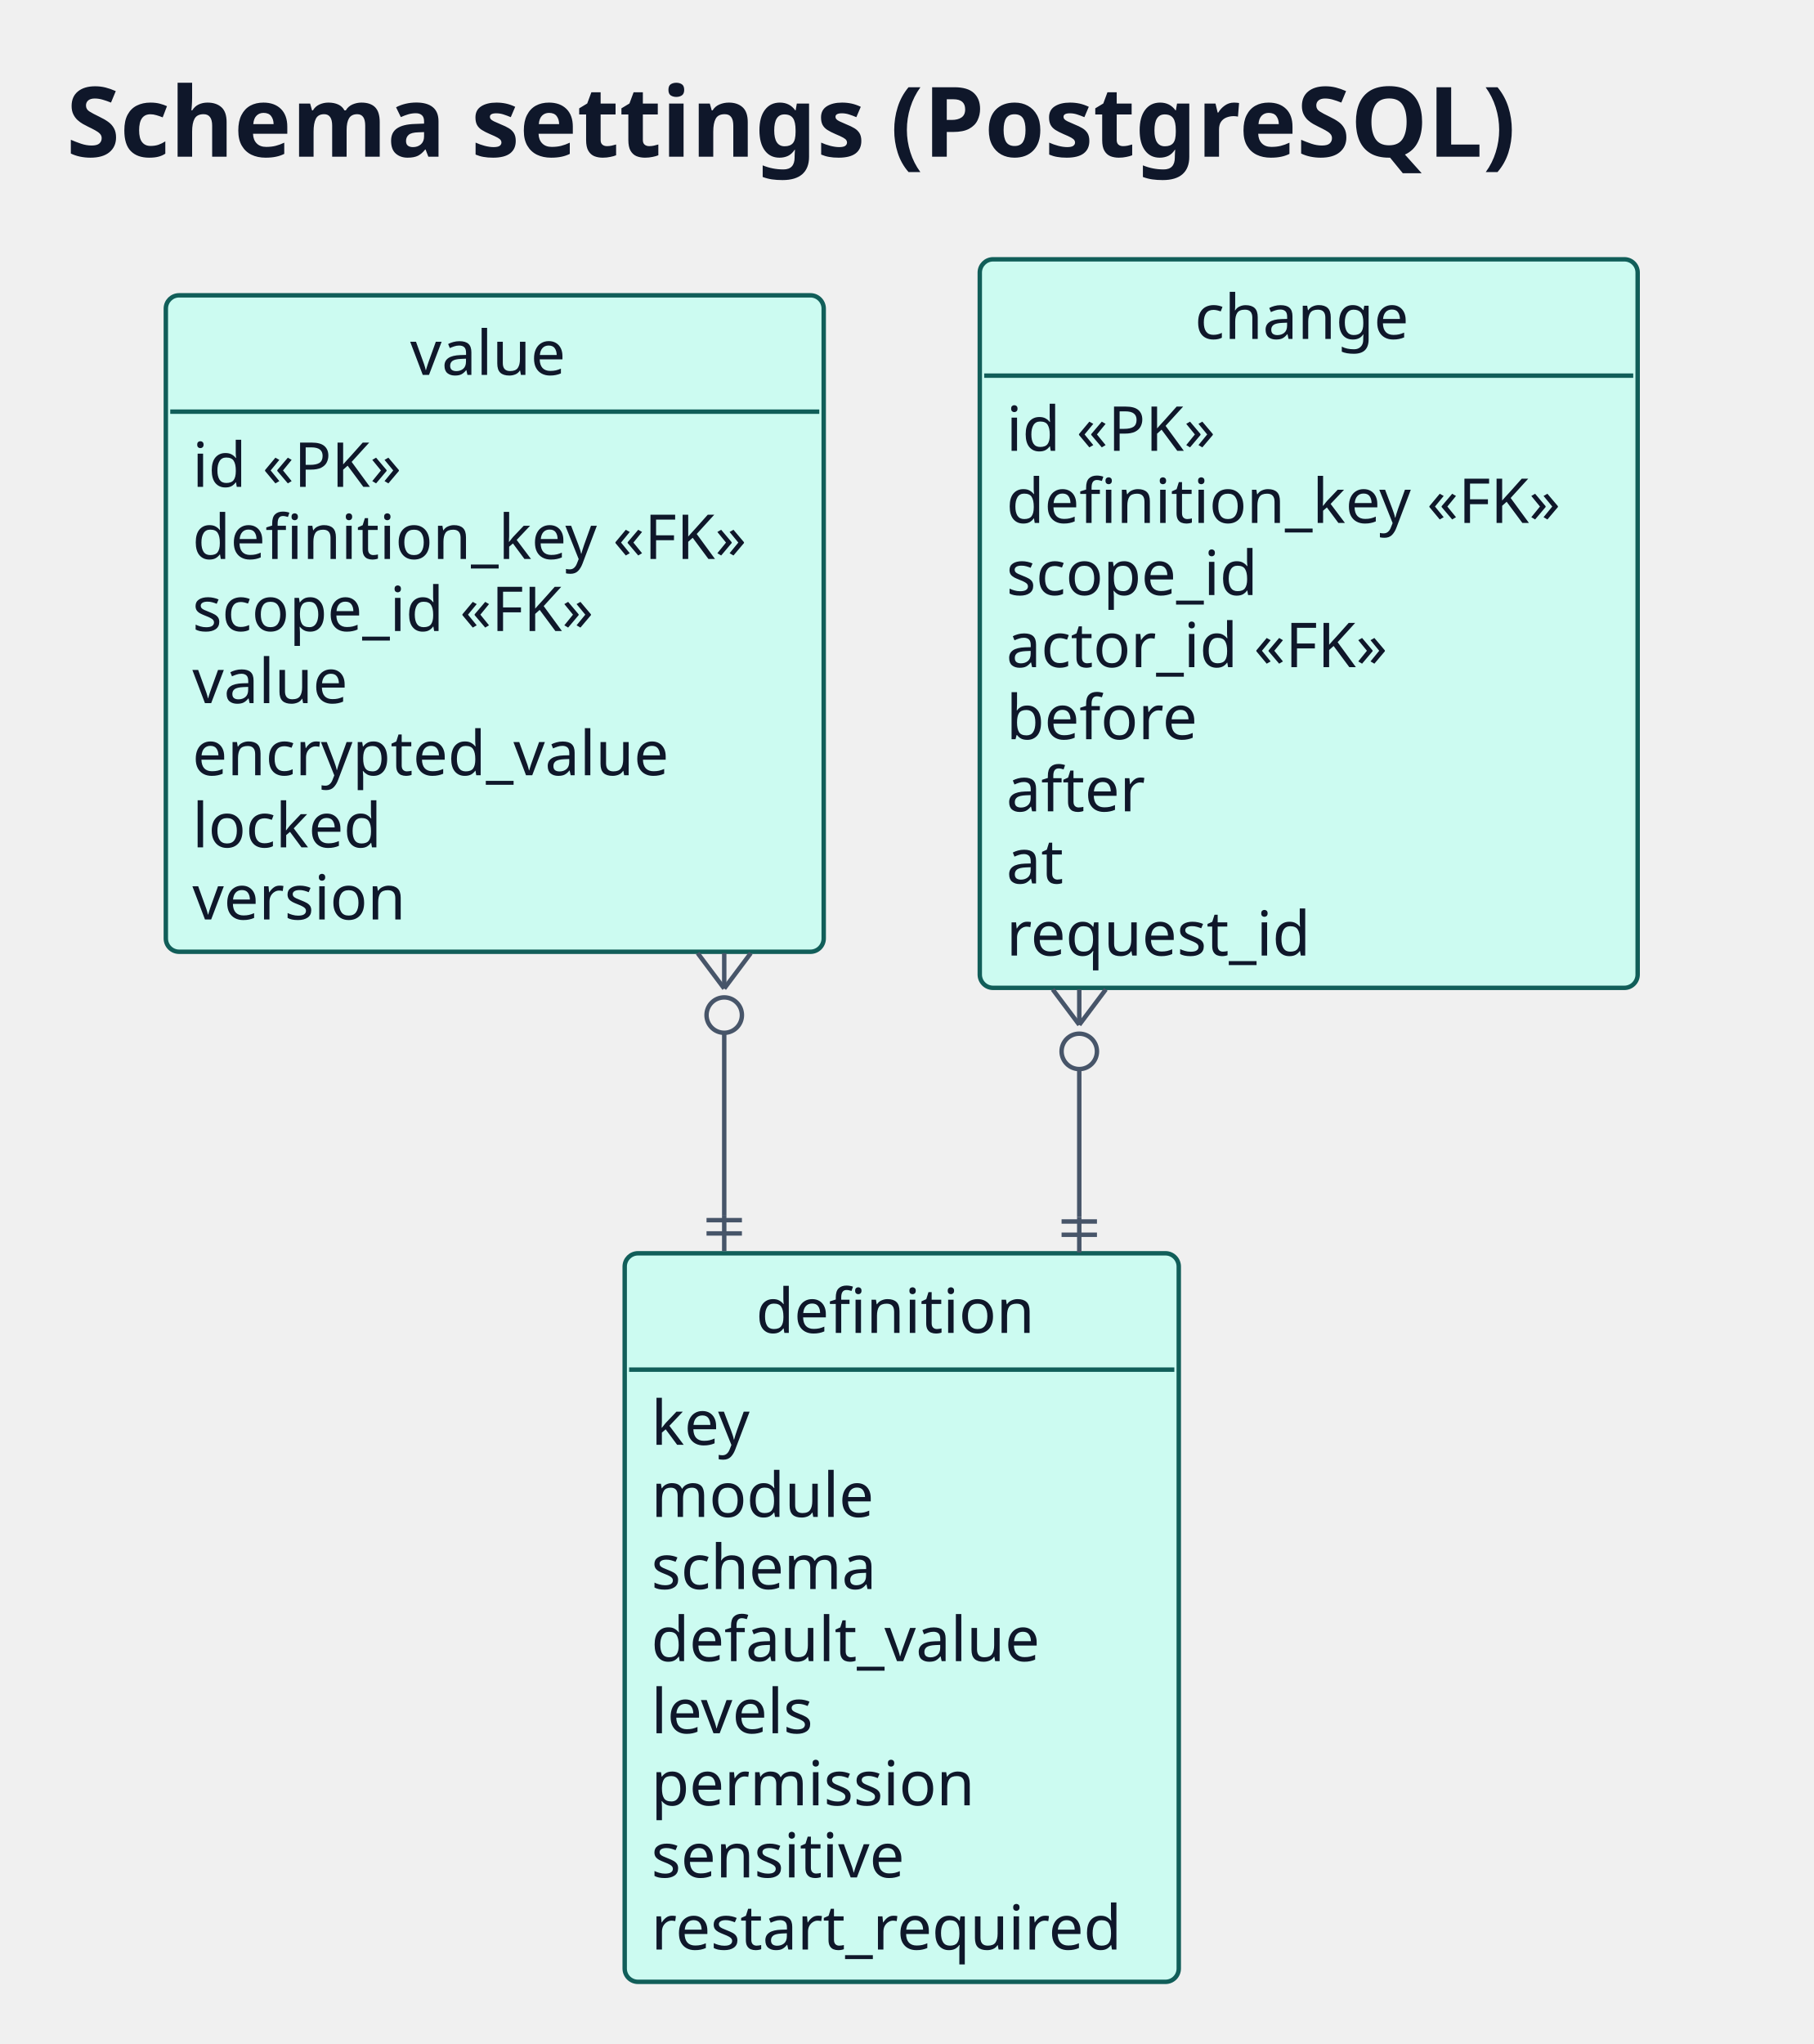
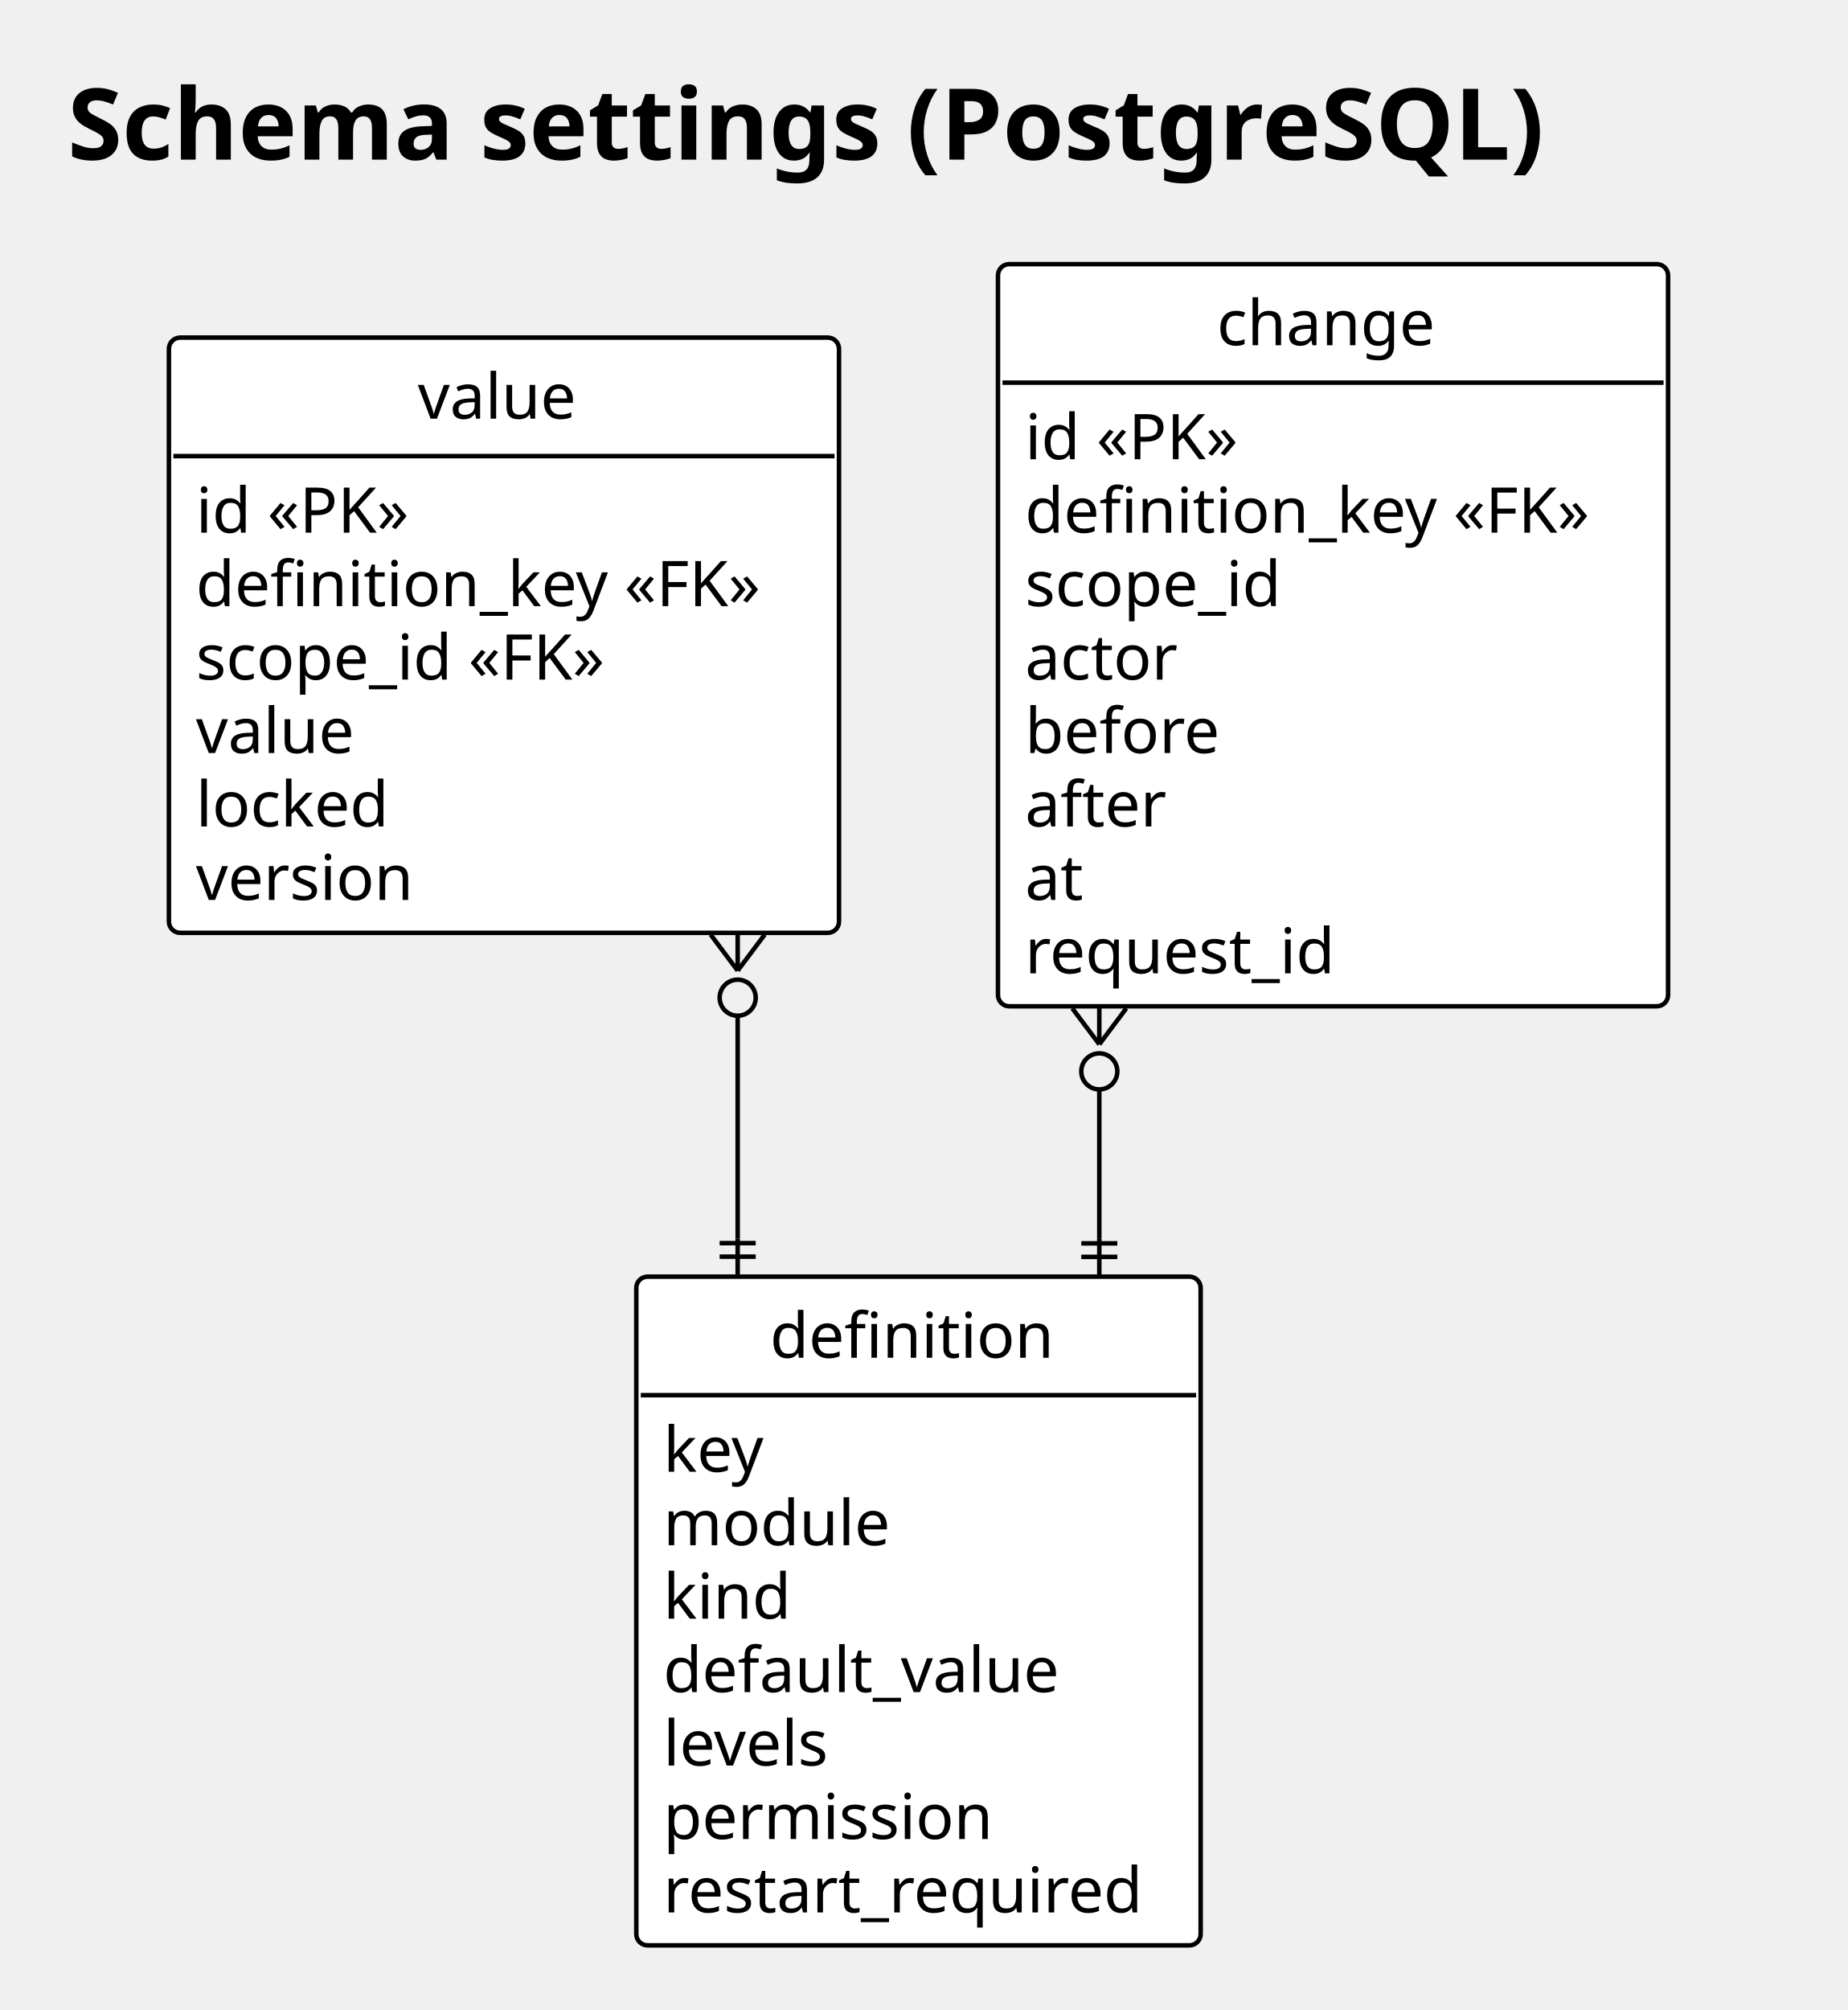
- <svg xmlns="http://www.w3.org/2000/svg" version="1.1" data-diagram-type="CLASS" style="width:410px;height:462px;background:#FFFFFF;" width="410px" height="462px" viewBox="0 0 410 462" zoomAndPan="magnify" preserveAspectRatio="none" contentStyleType="text/css">
+ <svg xmlns="http://www.w3.org/2000/svg" version="1.1" data-diagram-type="CLASS" style="width:410px;height:446px;background:#FFFFFF;" width="410px" height="446px" viewBox="0 0 410 446" zoomAndPan="magnify" preserveAspectRatio="none" contentStyleType="text/css">
  <defs />
  <g font-family="sans-serif" lengthAdjust="spacing">
-     <g class="title" data-source-line="108">
-       <text x="15" y="35.421" fill="#0F172A" font-size="22" textLength="378.694" font-weight="700" font-family="Verdana">Schema settings (PostgreSQL)</text>
+     <g class="title" data-source-line="5">
+       <text x="15" y="35.421" fill="#000" font-size="22" textLength="378.694" font-weight="700" font-family="Verdana">Schema settings (PostgreSQL)</text>
    </g>
-     <g class="entity" data-qualified-name="definition" id="ent0001" data-source-line="110">
-       <rect x="141.218" y="283.279" width="125.251" height="164.672" fill="#CCFBF1" style="stroke:#115E59;stroke-width:1;" rx="3" ry="3" />
-       <text x="170.894" y="301.274" fill="#0F172A" font-size="14" textLength="65.898" font-family="Verdana">definition</text>
-       <line x1="142.218" y1="309.576" x2="265.469" y2="309.576" style="stroke:#115E59;stroke-width:1;" />
-       <text x="147.218" y="326.571" fill="#0F172A" font-size="14" textLength="25.006" font-family="Verdana">key</text>
-       <text x="147.218" y="342.868" fill="#0F172A" font-size="14" textLength="52.466" font-family="Verdana">module</text>
-       <text x="147.218" y="359.165" fill="#0F172A" font-size="14" textLength="54.694" font-family="Verdana">schema</text>
-       <text x="147.218" y="375.462" fill="#0F172A" font-size="14" textLength="94.5" font-family="Verdana">default_value</text>
-       <text x="147.218" y="391.759" fill="#0F172A" font-size="14" textLength="40.585" font-family="Verdana">levels</text>
-       <text x="147.218" y="408.056" fill="#0F172A" font-size="14" textLength="76.699" font-family="Verdana">permission</text>
-       <text x="147.218" y="424.353" fill="#0F172A" font-size="14" textLength="62.241" font-family="Verdana">sensitive</text>
-       <text x="147.218" y="440.649" fill="#0F172A" font-size="14" textLength="113.251" font-family="Verdana">restart_required</text>
+     <g class="entity" data-qualified-name="definition" id="ent0001" data-source-line="7">
+       <rect x="141.218" y="283.279" width="125.251" height="148.375" fill="#FFF" style="stroke:#000;stroke-width:1;" rx="2.5" ry="2.5" />
+       <text x="170.894" y="301.274" fill="#000" font-size="14" textLength="65.898" font-family="Verdana">definition</text>
+       <line x1="142.218" y1="309.576" x2="265.469" y2="309.576" style="stroke:#000;stroke-width:1;" />
+       <text x="147.218" y="326.571" fill="#000" font-size="14" textLength="25.006" font-family="Verdana">key</text>
+       <text x="147.218" y="342.868" fill="#000" font-size="14" textLength="52.466" font-family="Verdana">module</text>
+       <text x="147.218" y="359.165" fill="#000" font-size="14" textLength="29.757" font-family="Verdana">kind</text>
+       <text x="147.218" y="375.462" fill="#000" font-size="14" textLength="94.5" font-family="Verdana">default_value</text>
+       <text x="147.218" y="391.759" fill="#000" font-size="14" textLength="40.585" font-family="Verdana">levels</text>
+       <text x="147.218" y="408.056" fill="#000" font-size="14" textLength="76.699" font-family="Verdana">permission</text>
+       <text x="147.218" y="424.353" fill="#000" font-size="14" textLength="113.251" font-family="Verdana">restart_required</text>
    </g>
-     <g class="entity" data-qualified-name="value" id="ent0002" data-source-line="120">
-       <rect x="37.488" y="66.749" width="148.719" height="148.375" fill="#CCFBF1" style="stroke:#115E59;stroke-width:1;" rx="3" ry="3" />
-       <text x="92.727" y="84.744" fill="#0F172A" font-size="14" textLength="38.24" font-family="Verdana">value</text>
-       <line x1="38.488" y1="93.046" x2="185.207" y2="93.046" style="stroke:#115E59;stroke-width:1;" />
-       <text x="43.488" y="110.041" fill="#0F172A" font-size="14" textLength="51.98" font-family="Verdana">id «PK»</text>
-       <text x="43.488" y="126.338" fill="#0F172A" font-size="14" textLength="136.719" font-family="Verdana">definition_key «FK»</text>
-       <text x="43.488" y="142.635" fill="#0F172A" font-size="14" textLength="99.647" font-family="Verdana">scope_id «FK»</text>
-       <text x="43.488" y="158.932" fill="#0F172A" font-size="14" textLength="38.24" font-family="Verdana">value</text>
-       <text x="43.488" y="175.229" fill="#0F172A" font-size="14" textLength="116.341" font-family="Verdana">encrypted_value</text>
-       <text x="43.488" y="191.526" fill="#0F172A" font-size="14" textLength="45.76" font-family="Verdana">locked</text>
-       <text x="43.488" y="207.823" fill="#0F172A" font-size="14" textLength="51.276" font-family="Verdana">version</text>
+     <g class="entity" data-qualified-name="value" id="ent0002" data-source-line="16">
+       <rect x="37.488" y="74.909" width="148.719" height="132.078" fill="#FFF" style="stroke:#000;stroke-width:1;" rx="2.5" ry="2.5" />
+       <text x="92.727" y="92.904" fill="#000" font-size="14" textLength="38.24" font-family="Verdana">value</text>
+       <line x1="38.488" y1="101.206" x2="185.207" y2="101.206" style="stroke:#000;stroke-width:1;" />
+       <text x="43.488" y="118.201" fill="#000" font-size="14" textLength="51.98" font-family="Verdana">id «PK»</text>
+       <text x="43.488" y="134.498" fill="#000" font-size="14" textLength="136.719" font-family="Verdana">definition_key «FK»</text>
+       <text x="43.488" y="150.795" fill="#000" font-size="14" textLength="99.647" font-family="Verdana">scope_id «FK»</text>
+       <text x="43.488" y="167.092" fill="#000" font-size="14" textLength="38.24" font-family="Verdana">value</text>
+       <text x="43.488" y="183.389" fill="#000" font-size="14" textLength="45.76" font-family="Verdana">locked</text>
+       <text x="43.488" y="199.686" fill="#000" font-size="14" textLength="51.276" font-family="Verdana">version</text>
    </g>
-     <g class="entity" data-qualified-name="change" id="ent0003" data-source-line="129">
-       <rect x="221.488" y="58.609" width="148.719" height="164.672" fill="#CCFBF1" style="stroke:#115E59;stroke-width:1;" rx="3" ry="3" />
-       <text x="270.086" y="76.604" fill="#0F172A" font-size="14" textLength="51.522" font-family="Verdana">change</text>
-       <line x1="222.488" y1="84.906" x2="369.207" y2="84.906" style="stroke:#115E59;stroke-width:1;" />
-       <text x="227.488" y="101.901" fill="#0F172A" font-size="14" textLength="51.98" font-family="Verdana">id «PK»</text>
-       <text x="227.488" y="118.198" fill="#0F172A" font-size="14" textLength="136.719" font-family="Verdana">definition_key «FK»</text>
-       <text x="227.488" y="134.495" fill="#0F172A" font-size="14" textLength="60.833" font-family="Verdana">scope_id</text>
-       <text x="227.488" y="150.792" fill="#0F172A" font-size="14" textLength="94.678" font-family="Verdana">actor_id «FK»</text>
-       <text x="227.488" y="167.089" fill="#0F172A" font-size="14" textLength="45.363" font-family="Verdana">before</text>
-       <text x="227.488" y="183.386" fill="#0F172A" font-size="14" textLength="33.366" font-family="Verdana">after</text>
-       <text x="227.488" y="199.683" fill="#0F172A" font-size="14" textLength="14.068" font-family="Verdana">at</text>
-       <text x="227.488" y="215.979" fill="#0F172A" font-size="14" textLength="73.302" font-family="Verdana">request_id</text>
+     <g class="entity" data-qualified-name="change" id="ent0003" data-source-line="24">
+       <rect x="221.488" y="58.609" width="148.719" height="164.672" fill="#FFF" style="stroke:#000;stroke-width:1;" rx="2.5" ry="2.5" />
+       <text x="270.086" y="76.604" fill="#000" font-size="14" textLength="51.522" font-family="Verdana">change</text>
+       <line x1="222.488" y1="84.906" x2="369.207" y2="84.906" style="stroke:#000;stroke-width:1;" />
+       <text x="227.488" y="101.901" fill="#000" font-size="14" textLength="51.98" font-family="Verdana">id «PK»</text>
+       <text x="227.488" y="118.198" fill="#000" font-size="14" textLength="136.719" font-family="Verdana">definition_key «FK»</text>
+       <text x="227.488" y="134.495" fill="#000" font-size="14" textLength="60.833" font-family="Verdana">scope_id</text>
+       <text x="227.488" y="150.792" fill="#000" font-size="14" textLength="36.087" font-family="Verdana">actor</text>
+       <text x="227.488" y="167.089" fill="#000" font-size="14" textLength="45.363" font-family="Verdana">before</text>
+       <text x="227.488" y="183.386" fill="#000" font-size="14" textLength="33.366" font-family="Verdana">after</text>
+       <text x="227.488" y="199.683" fill="#000" font-size="14" textLength="14.068" font-family="Verdana">at</text>
+       <text x="227.488" y="215.979" fill="#000" font-size="14" textLength="73.302" font-family="Verdana">request_id</text>
    </g>
-     <g class="link" data-entity-1="ent0002" data-entity-2="ent0001" id="lnk4" data-source-line="140" data-link-type="crowfoot">
-       <path d="M163.718,233.439 C163.718,255.029 163.718,252.729 163.718,274.789" style="stroke:#475569;stroke-width:1;" fill="none" id="value-definition" codeLine="140" />
-       <line x1="163.718" y1="223.439" x2="157.718" y2="215.439" style="stroke:#475569;stroke-width:1;" />
-       <line x1="163.718" y1="223.439" x2="169.718" y2="215.439" style="stroke:#475569;stroke-width:1;" />
-       <line x1="163.718" y1="223.439" x2="163.718" y2="215.439" style="stroke:#475569;stroke-width:1;" />
-       <ellipse cx="163.718" cy="229.439" rx="4" ry="4" fill="none" style="stroke:#475569;stroke-width:1;" />
-       <line x1="167.718" y1="278.789" x2="159.718" y2="278.789" style="stroke:#475569;stroke-width:1;" />
-       <line x1="167.718" y1="275.789" x2="159.718" y2="275.789" style="stroke:#475569;stroke-width:1;" />
-       <line x1="163.718" y1="274.789" x2="163.718" y2="282.789" style="stroke:#475569;stroke-width:1;" />
+     <g class="link" data-entity-1="ent0002" data-entity-2="ent0001" id="lnk4" data-source-line="35" data-link-type="crowfoot">
+       <path d="M163.718,225.379 C163.718,249.249 163.718,250.329 163.718,274.839" style="stroke:#000;stroke-width:1;" fill="none" id="value-definition" codeLine="35" />
+       <line x1="163.718" y1="215.379" x2="157.718" y2="207.379" style="stroke:#000;stroke-width:1;" />
+       <line x1="163.718" y1="215.379" x2="169.718" y2="207.379" style="stroke:#000;stroke-width:1;" />
+       <line x1="163.718" y1="215.379" x2="163.718" y2="207.379" style="stroke:#000;stroke-width:1;" />
+       <ellipse cx="163.718" cy="221.379" rx="4" ry="4" fill="none" style="stroke:#000;stroke-width:1;" />
+       <line x1="167.718" y1="278.839" x2="159.718" y2="278.839" style="stroke:#000;stroke-width:1;" />
+       <line x1="167.718" y1="275.839" x2="159.718" y2="275.839" style="stroke:#000;stroke-width:1;" />
+       <line x1="163.718" y1="274.839" x2="163.718" y2="282.839" style="stroke:#000;stroke-width:1;" />
    </g>
-     <g class="link" data-entity-1="ent0003" data-entity-2="ent0001" id="lnk5" data-source-line="141" data-link-type="crowfoot">
-       <path d="M243.978,241.639 C243.978,261.039 243.978,255.699 243.978,275.089" style="stroke:#475569;stroke-width:1;" fill="none" id="change-definition" codeLine="141" />
-       <line x1="243.978" y1="231.639" x2="237.978" y2="223.639" style="stroke:#475569;stroke-width:1;" />
-       <line x1="243.978" y1="231.639" x2="249.978" y2="223.639" style="stroke:#475569;stroke-width:1;" />
-       <line x1="243.978" y1="231.639" x2="243.978" y2="223.639" style="stroke:#475569;stroke-width:1;" />
-       <ellipse cx="243.978" cy="237.639" rx="4" ry="4" fill="none" style="stroke:#475569;stroke-width:1;" />
-       <line x1="247.978" y1="279.089" x2="239.978" y2="279.089" style="stroke:#475569;stroke-width:1;" />
-       <line x1="247.978" y1="276.089" x2="239.978" y2="276.089" style="stroke:#475569;stroke-width:1;" />
-       <line x1="243.978" y1="275.089" x2="243.978" y2="283.089" style="stroke:#475569;stroke-width:1;" />
+     <g class="link" data-entity-1="ent0003" data-entity-2="ent0001" id="lnk5" data-source-line="36" data-link-type="crowfoot">
+       <path d="M243.978,241.729 C243.978,261.189 243.978,255.819 243.978,274.889" style="stroke:#000;stroke-width:1;" fill="none" id="change-definition" codeLine="36" />
+       <line x1="243.978" y1="231.729" x2="237.978" y2="223.729" style="stroke:#000;stroke-width:1;" />
+       <line x1="243.978" y1="231.729" x2="249.978" y2="223.729" style="stroke:#000;stroke-width:1;" />
+       <line x1="243.978" y1="231.729" x2="243.978" y2="223.729" style="stroke:#000;stroke-width:1;" />
+       <ellipse cx="243.978" cy="237.729" rx="4" ry="4" fill="none" style="stroke:#000;stroke-width:1;" />
+       <line x1="247.978" y1="278.889" x2="239.978" y2="278.889" style="stroke:#000;stroke-width:1;" />
+       <line x1="247.978" y1="275.889" x2="239.978" y2="275.889" style="stroke:#000;stroke-width:1;" />
+       <line x1="243.978" y1="274.889" x2="243.978" y2="282.889" style="stroke:#000;stroke-width:1;" />
    </g>
  </g>
</svg>
